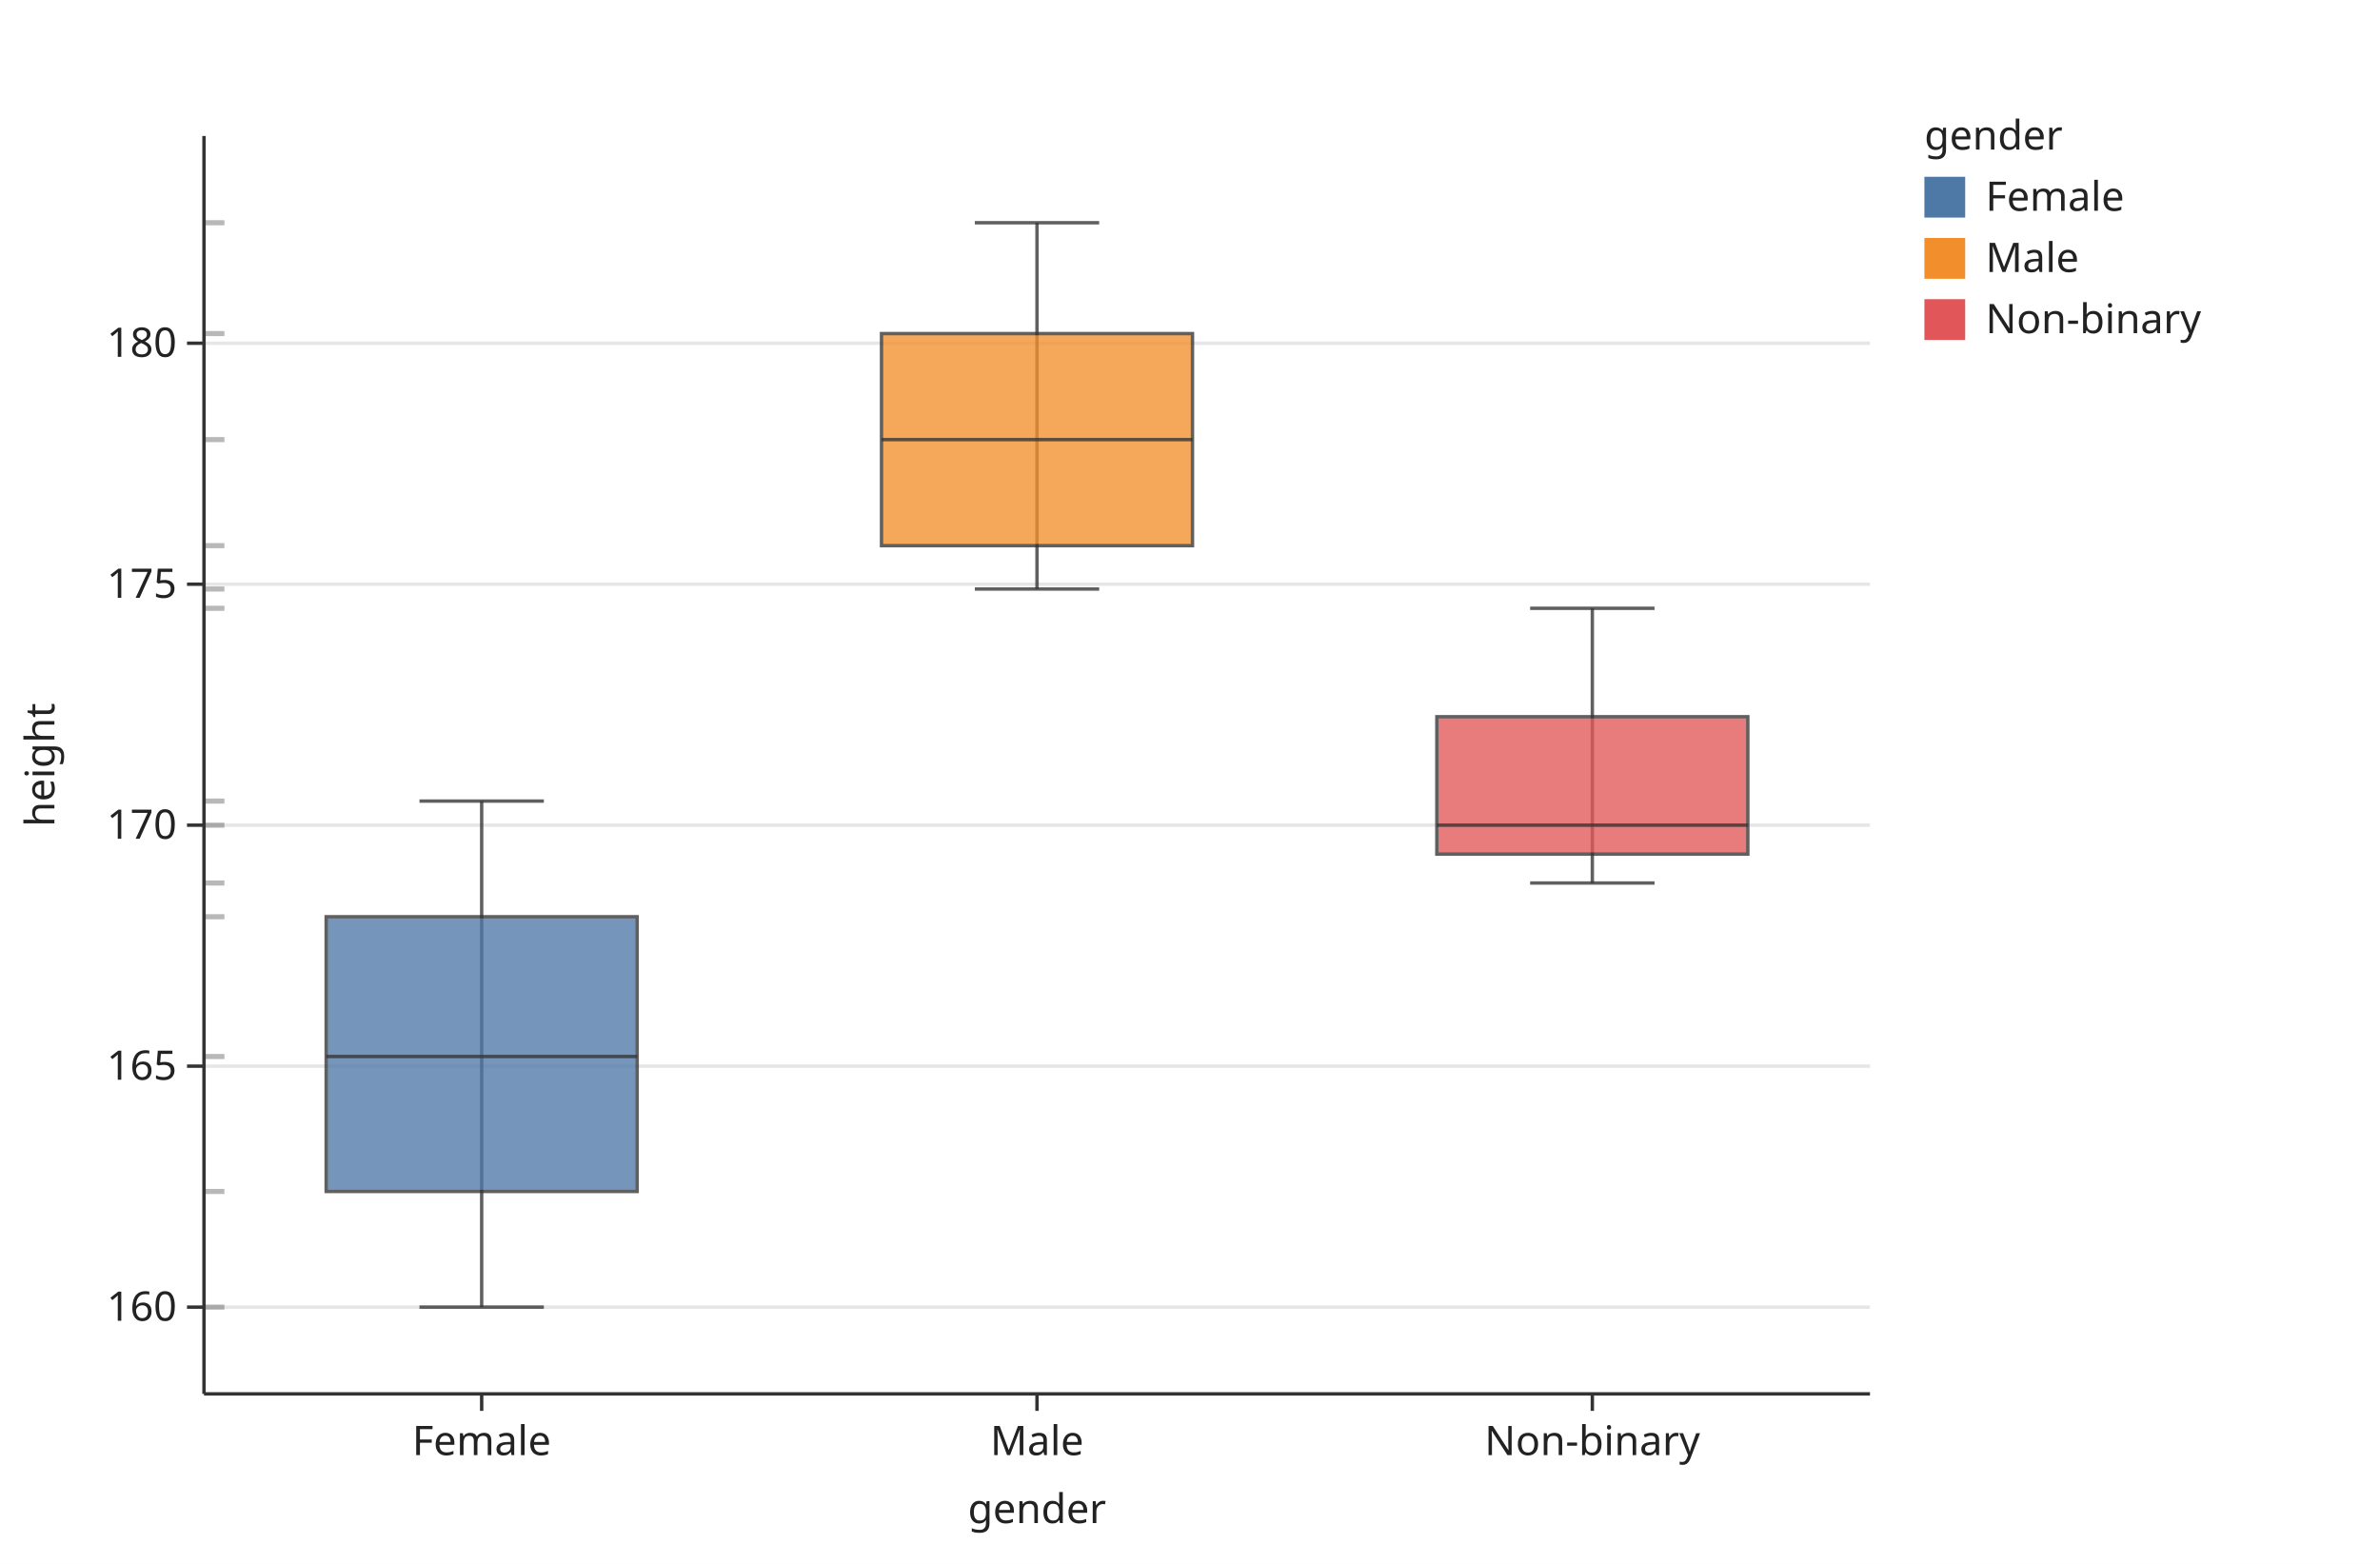
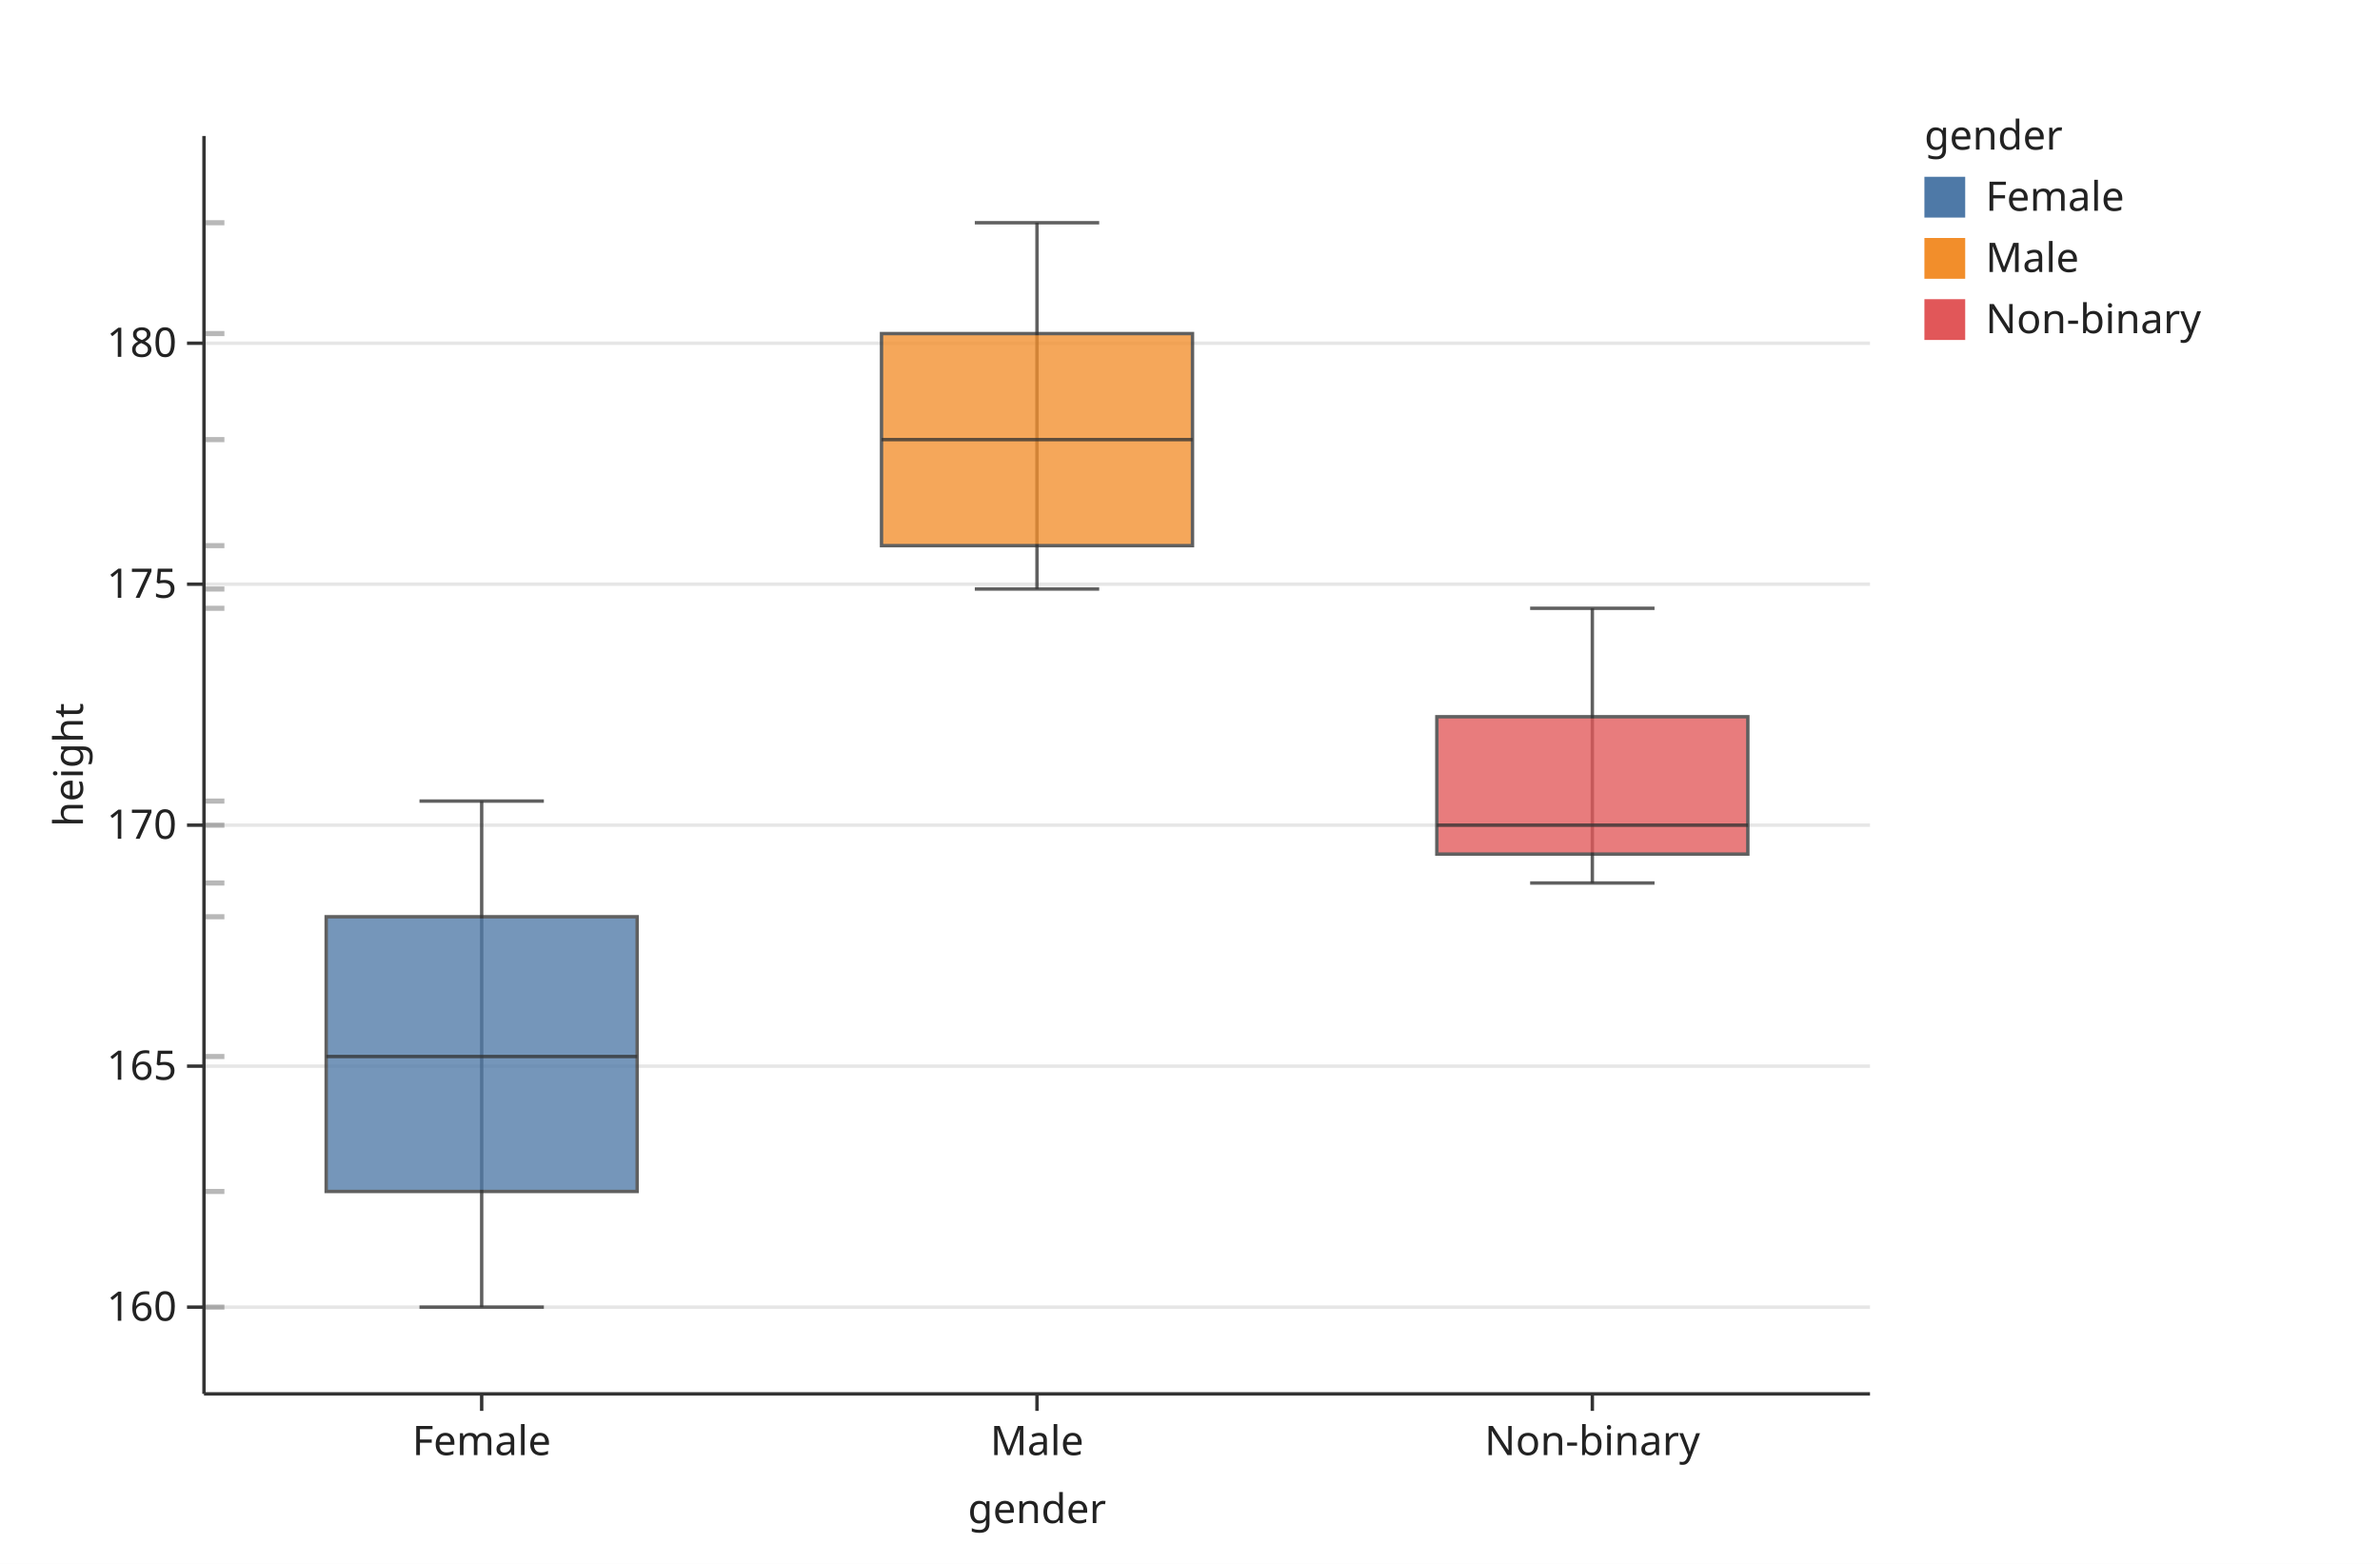
<svg xmlns="http://www.w3.org/2000/svg" width="700" height="460" viewBox="0 0 700 460" role="img">
  <rect class="algraf-background" x="0" y="0" width="700" height="460" fill="#ffffff" />
  <rect class="algraf-plot-area" x="60" y="40" width="490" height="370" fill="#ffffff" />
  <g class="algraf-grid">
    <line x1="60" y1="384.483" x2="550" y2="384.483" stroke="#e6e6e6" stroke-width="1" />
    <line x1="60" y1="313.602" x2="550" y2="313.602" stroke="#e6e6e6" stroke-width="1" />
    <line x1="60" y1="242.72" x2="550" y2="242.72" stroke="#e6e6e6" stroke-width="1" />
    <line x1="60" y1="171.839" x2="550" y2="171.839" stroke="#e6e6e6" stroke-width="1" />
    <line x1="60" y1="100.958" x2="550" y2="100.958" stroke="#e6e6e6" stroke-width="1" />
  </g>
  <g class="algraf-layer algraf-geom-boxplot">
    <line x1="141.667" y1="384.483" x2="141.667" y2="235.632" stroke="#333333" stroke-width="1" opacity="0.78" />
    <line x1="123.373" y1="384.483" x2="159.96" y2="384.483" stroke="#333333" stroke-width="1" opacity="0.78" />
    <line x1="123.373" y1="235.632" x2="159.96" y2="235.632" stroke="#333333" stroke-width="1" opacity="0.78" />
    <rect x="95.933" y="269.655" width="91.467" height="80.805" fill="#4E79A7" stroke="#333333" stroke-width="1" opacity="0.78" />
    <line x1="95.933" y1="310.766" x2="187.4" y2="310.766" stroke="#333333" stroke-width="1" opacity="0.78" />
    <line x1="305" y1="173.257" x2="305" y2="65.517" stroke="#333333" stroke-width="1" opacity="0.78" />
    <line x1="286.707" y1="173.257" x2="323.293" y2="173.257" stroke="#333333" stroke-width="1" opacity="0.78" />
    <line x1="286.707" y1="65.517" x2="323.293" y2="65.517" stroke="#333333" stroke-width="1" opacity="0.78" />
    <rect x="259.267" y="98.123" width="91.467" height="62.375" fill="#F28E2B" stroke="#333333" stroke-width="1" opacity="0.78" />
    <line x1="259.267" y1="129.31" x2="350.733" y2="129.31" stroke="#333333" stroke-width="1" opacity="0.78" />
    <line x1="468.333" y1="259.732" x2="468.333" y2="178.927" stroke="#333333" stroke-width="1" opacity="0.78" />
    <line x1="450.04" y1="259.732" x2="486.627" y2="259.732" stroke="#333333" stroke-width="1" opacity="0.78" />
    <line x1="450.04" y1="178.927" x2="486.627" y2="178.927" stroke="#333333" stroke-width="1" opacity="0.78" />
    <rect x="422.6" y="210.824" width="91.467" height="40.402" fill="#E15759" stroke="#333333" stroke-width="1" opacity="0.78" />
    <line x1="422.6" y1="242.72" x2="514.067" y2="242.72" stroke="#333333" stroke-width="1" opacity="0.78" />
  </g>
  <g class="algraf-layer algraf-geom-rug">
    <line x1="60" y1="310.766" x2="66" y2="310.766" stroke="#333333" stroke-width="1.5" opacity="0.35" />
    <line x1="60" y1="384.483" x2="66" y2="384.483" stroke="#333333" stroke-width="1.5" opacity="0.35" />
    <line x1="60" y1="235.632" x2="66" y2="235.632" stroke="#333333" stroke-width="1.5" opacity="0.35" />
    <line x1="60" y1="269.655" x2="66" y2="269.655" stroke="#333333" stroke-width="1.5" opacity="0.35" />
    <line x1="60" y1="350.46" x2="66" y2="350.46" stroke="#333333" stroke-width="1.5" opacity="0.35" />
    <line x1="60" y1="160.498" x2="66" y2="160.498" stroke="#333333" stroke-width="1.5" opacity="0.35" />
    <line x1="60" y1="98.123" x2="66" y2="98.123" stroke="#333333" stroke-width="1.5" opacity="0.35" />
    <line x1="60" y1="129.31" x2="66" y2="129.31" stroke="#333333" stroke-width="1.5" opacity="0.35" />
    <line x1="60" y1="65.517" x2="66" y2="65.517" stroke="#333333" stroke-width="1.5" opacity="0.35" />
    <line x1="60" y1="173.257" x2="66" y2="173.257" stroke="#333333" stroke-width="1.5" opacity="0.35" />
    <line x1="60" y1="242.72" x2="66" y2="242.72" stroke="#333333" stroke-width="1.5" opacity="0.35" />
    <line x1="60" y1="178.927" x2="66" y2="178.927" stroke="#333333" stroke-width="1.5" opacity="0.35" />
    <line x1="60" y1="259.732" x2="66" y2="259.732" stroke="#333333" stroke-width="1.5" opacity="0.35" />
  </g>
  <g class="algraf-axes">
    <line x1="60" y1="410" x2="550" y2="410" stroke="#333333" stroke-width="1" />
    <line x1="141.667" y1="410" x2="141.667" y2="415" stroke="#333333" stroke-width="1" />
    <text x="141.667" y="428" text-anchor="middle" font-family="system-ui, sans-serif" font-size="12" fill="#222222">Female</text>
    <line x1="305" y1="410" x2="305" y2="415" stroke="#333333" stroke-width="1" />
    <text x="305" y="428" text-anchor="middle" font-family="system-ui, sans-serif" font-size="12" fill="#222222">Male</text>
    <line x1="468.333" y1="410" x2="468.333" y2="415" stroke="#333333" stroke-width="1" />
    <text x="468.333" y="428" text-anchor="middle" font-family="system-ui, sans-serif" font-size="12" fill="#222222">Non-binary</text>
    <text x="305" y="448" text-anchor="middle" font-family="system-ui, sans-serif" font-size="12" fill="#222222">gender</text>
    <line x1="60" y1="40" x2="60" y2="410" stroke="#333333" stroke-width="1" />
    <line x1="55" y1="384.483" x2="60" y2="384.483" stroke="#333333" stroke-width="1" />
    <text x="52" y="388.483" text-anchor="end" font-family="system-ui, sans-serif" font-size="12" fill="#222222">160</text>
    <line x1="55" y1="313.602" x2="60" y2="313.602" stroke="#333333" stroke-width="1" />
    <text x="52" y="317.602" text-anchor="end" font-family="system-ui, sans-serif" font-size="12" fill="#222222">165</text>
    <line x1="55" y1="242.72" x2="60" y2="242.72" stroke="#333333" stroke-width="1" />
    <text x="52" y="246.72" text-anchor="end" font-family="system-ui, sans-serif" font-size="12" fill="#222222">170</text>
    <line x1="55" y1="171.839" x2="60" y2="171.839" stroke="#333333" stroke-width="1" />
    <text x="52" y="175.839" text-anchor="end" font-family="system-ui, sans-serif" font-size="12" fill="#222222">175</text>
    <line x1="55" y1="100.958" x2="60" y2="100.958" stroke="#333333" stroke-width="1" />
    <text x="52" y="104.958" text-anchor="end" font-family="system-ui, sans-serif" font-size="12" fill="#222222">180</text>
-     <text x="16" y="225" text-anchor="middle" transform="rotate(-90 16 225)" font-family="system-ui, sans-serif" font-size="12" fill="#222222">height</text>
+     <text x="24.4" y="225" text-anchor="middle" transform="rotate(-90 24.4 225)" font-family="system-ui, sans-serif" font-size="12" fill="#222222">height</text>
  </g>
  <g class="algraf-legends">
    <text x="566" y="44" text-anchor="start" font-family="system-ui, sans-serif" font-size="12" fill="#222222">gender</text>
    <rect x="566" y="52" width="12" height="12" fill="#4E79A7" />
    <text x="584" y="62" text-anchor="start" font-family="system-ui, sans-serif" font-size="12" fill="#222222">Female</text>
    <rect x="566" y="70" width="12" height="12" fill="#F28E2B" />
    <text x="584" y="80" text-anchor="start" font-family="system-ui, sans-serif" font-size="12" fill="#222222">Male</text>
    <rect x="566" y="88" width="12" height="12" fill="#E15759" />
    <text x="584" y="98" text-anchor="start" font-family="system-ui, sans-serif" font-size="12" fill="#222222">Non-binary</text>
  </g>
</svg>
